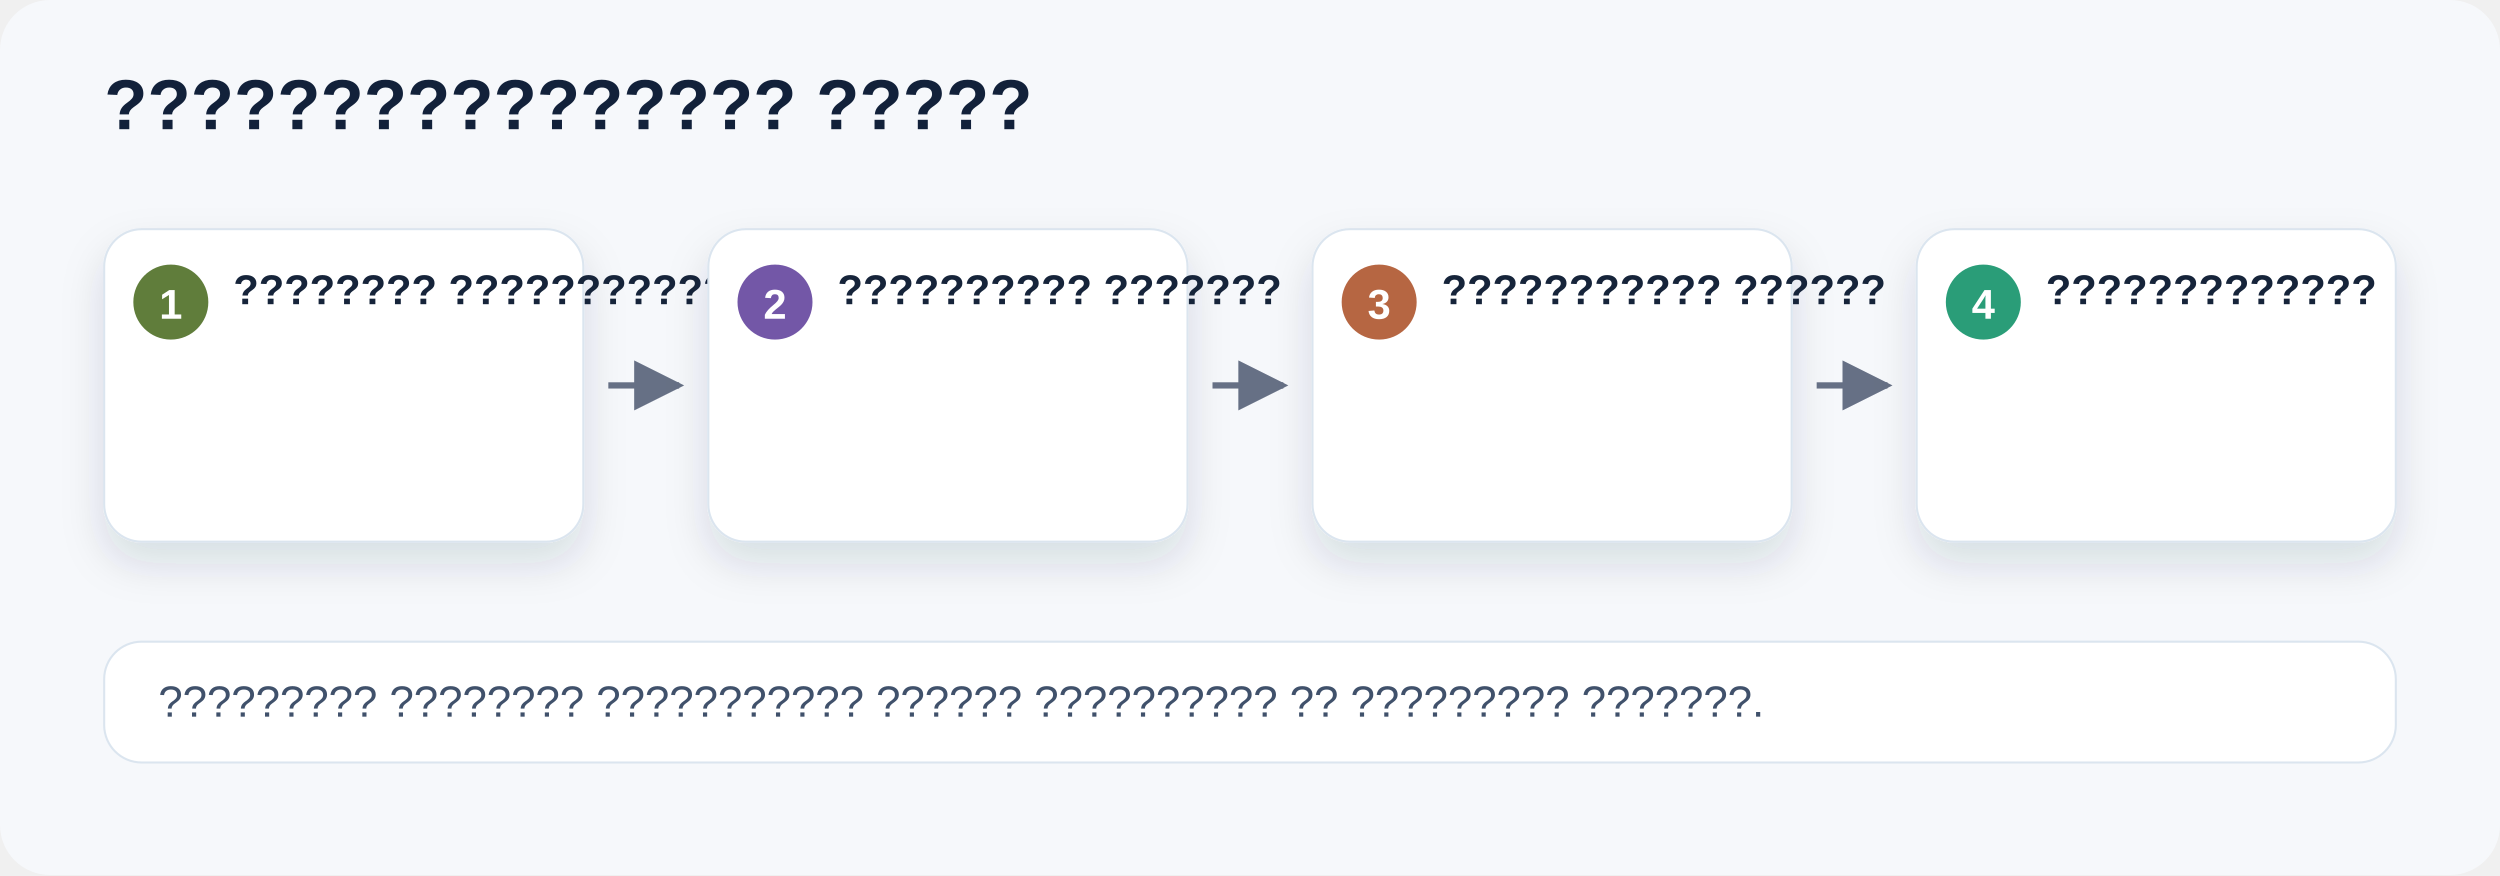
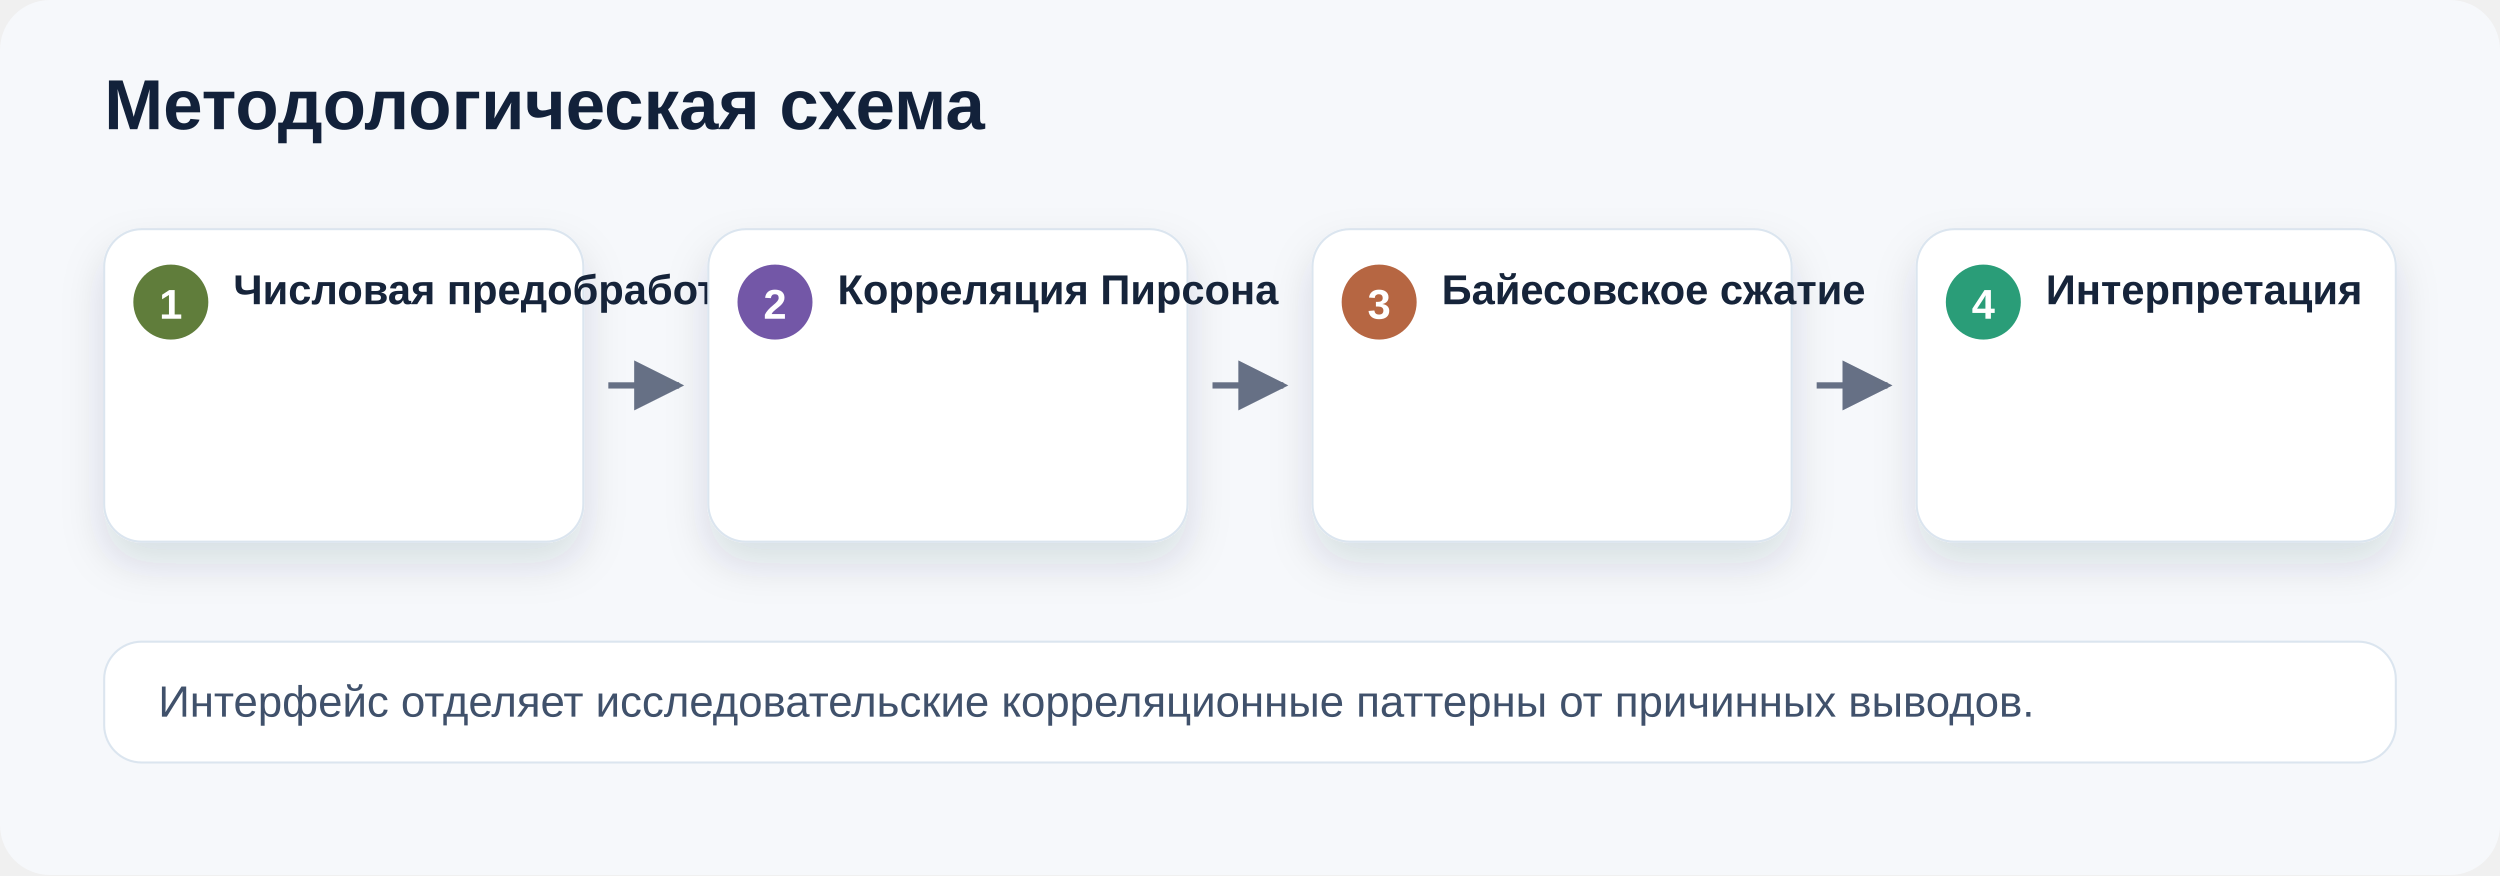
<svg xmlns="http://www.w3.org/2000/svg" width="1200" height="420" viewBox="0 0 1200 420" role="img" aria-labelledby="title desc">
  <defs>
    <filter id="shadow" x="-20%" y="-20%" width="140%" height="140%">
      <feDropShadow dx="0" dy="10" stdDeviation="10" flood-color="#0f2742" flood-opacity="0.13" />
    </filter>
    <marker id="arrow" viewBox="0 0 10 10" refX="9" refY="5" markerWidth="8" markerHeight="8" orient="auto-start-reverse">
      <path d="M 0 0 L 10 5 L 0 10 z" fill="#667085" />
    </marker>
  </defs>
  <rect width="1200" height="420" rx="24" fill="#f6f8fb" />
-   <text x="50" y="62" font-family="Segoe UI, Arial, sans-serif" font-size="34" font-weight="700" fill="#12213a">???????????????? ?????</text>
+   <text x="50" y="62" font-family="Segoe UI, Arial, sans-serif" font-size="34" font-weight="700" fill="#12213a">Методологическая схема</text>
  <rect x="50.0" y="110" width="230" height="150" rx="18" fill="white" stroke="#dbe5ef" filter="url(#shadow)" />
  <circle cx="82.0" cy="145" r="18" fill="#607d3b" />
  <text x="82.0" y="153" text-anchor="middle" font-family="Segoe UI, Arial, sans-serif" font-size="20" font-weight="700" fill="white">1</text>
-   <text x="112.0" y="146" font-family="Segoe UI, Arial, sans-serif" font-size="20" font-weight="650" fill="#16243a">???????? ?????????????</text>
+   <text x="112.0" y="146" font-family="Segoe UI, Arial, sans-serif" font-size="20" font-weight="650" fill="#16243a">Числовая предобработка</text>
  <line x1="292.0" y1="185" x2="326.0" y2="185" stroke="#667085" stroke-width="3" marker-end="url(#arrow)" />
  <rect x="340.0" y="110" width="230" height="150" rx="18" fill="white" stroke="#dbe5ef" filter="url(#shadow)" />
  <circle cx="372.0" cy="145" r="18" fill="#7357a7" />
  <text x="372.0" y="153" text-anchor="middle" font-family="Segoe UI, Arial, sans-serif" font-size="20" font-weight="700" fill="white">2</text>
-   <text x="402.0" y="146" font-family="Segoe UI, Arial, sans-serif" font-size="20" font-weight="650" fill="#16243a">?????????? ???????</text>
+   <text x="402.0" y="146" font-family="Segoe UI, Arial, sans-serif" font-size="20" font-weight="650" fill="#16243a">Корреляция Пирсона</text>
  <line x1="582.0" y1="185" x2="616.0" y2="185" stroke="#667085" stroke-width="3" marker-end="url(#arrow)" />
  <rect x="630.0" y="110" width="230" height="150" rx="18" fill="white" stroke="#dbe5ef" filter="url(#shadow)" />
  <circle cx="662.0" cy="145" r="18" fill="#b66642" />
  <text x="662.0" y="153" text-anchor="middle" font-family="Segoe UI, Arial, sans-serif" font-size="20" font-weight="700" fill="white">3</text>
-   <text x="692.0" y="146" font-family="Segoe UI, Arial, sans-serif" font-size="20" font-weight="650" fill="#16243a">??????????? ??????</text>
+   <text x="692.0" y="146" font-family="Segoe UI, Arial, sans-serif" font-size="20" font-weight="650" fill="#16243a">Байесовское сжатие</text>
  <line x1="872.0" y1="185" x2="906.0" y2="185" stroke="#667085" stroke-width="3" marker-end="url(#arrow)" />
  <rect x="920.0" y="110" width="230" height="150" rx="18" fill="white" stroke="#dbe5ef" filter="url(#shadow)" />
  <circle cx="952.0" cy="145" r="18" fill="#2a9d78" />
  <text x="952.0" y="153" text-anchor="middle" font-family="Segoe UI, Arial, sans-serif" font-size="20" font-weight="700" fill="white">4</text>
-   <text x="982.0" y="146" font-family="Segoe UI, Arial, sans-serif" font-size="20" font-weight="650" fill="#16243a">?????????????</text>
+   <text x="982.0" y="146" font-family="Segoe UI, Arial, sans-serif" font-size="20" font-weight="650" fill="#16243a">Интерпретация</text>
  <rect x="50" y="308" width="1100" height="58" rx="18" fill="#ffffff" stroke="#dbe5ef" />
-   <text x="76" y="344" font-family="Segoe UI, Arial, sans-serif" font-size="21" fill="#40516b">????????? ???????? ??????????? ?????? ?????????? ?? ????????? ???????.</text>
+   <text x="76" y="344" font-family="Segoe UI, Arial, sans-serif" font-size="21" fill="#40516b">Интерфейс отделяет исследовательские корреляционные паттерны от причинных выводов.</text>
</svg>
